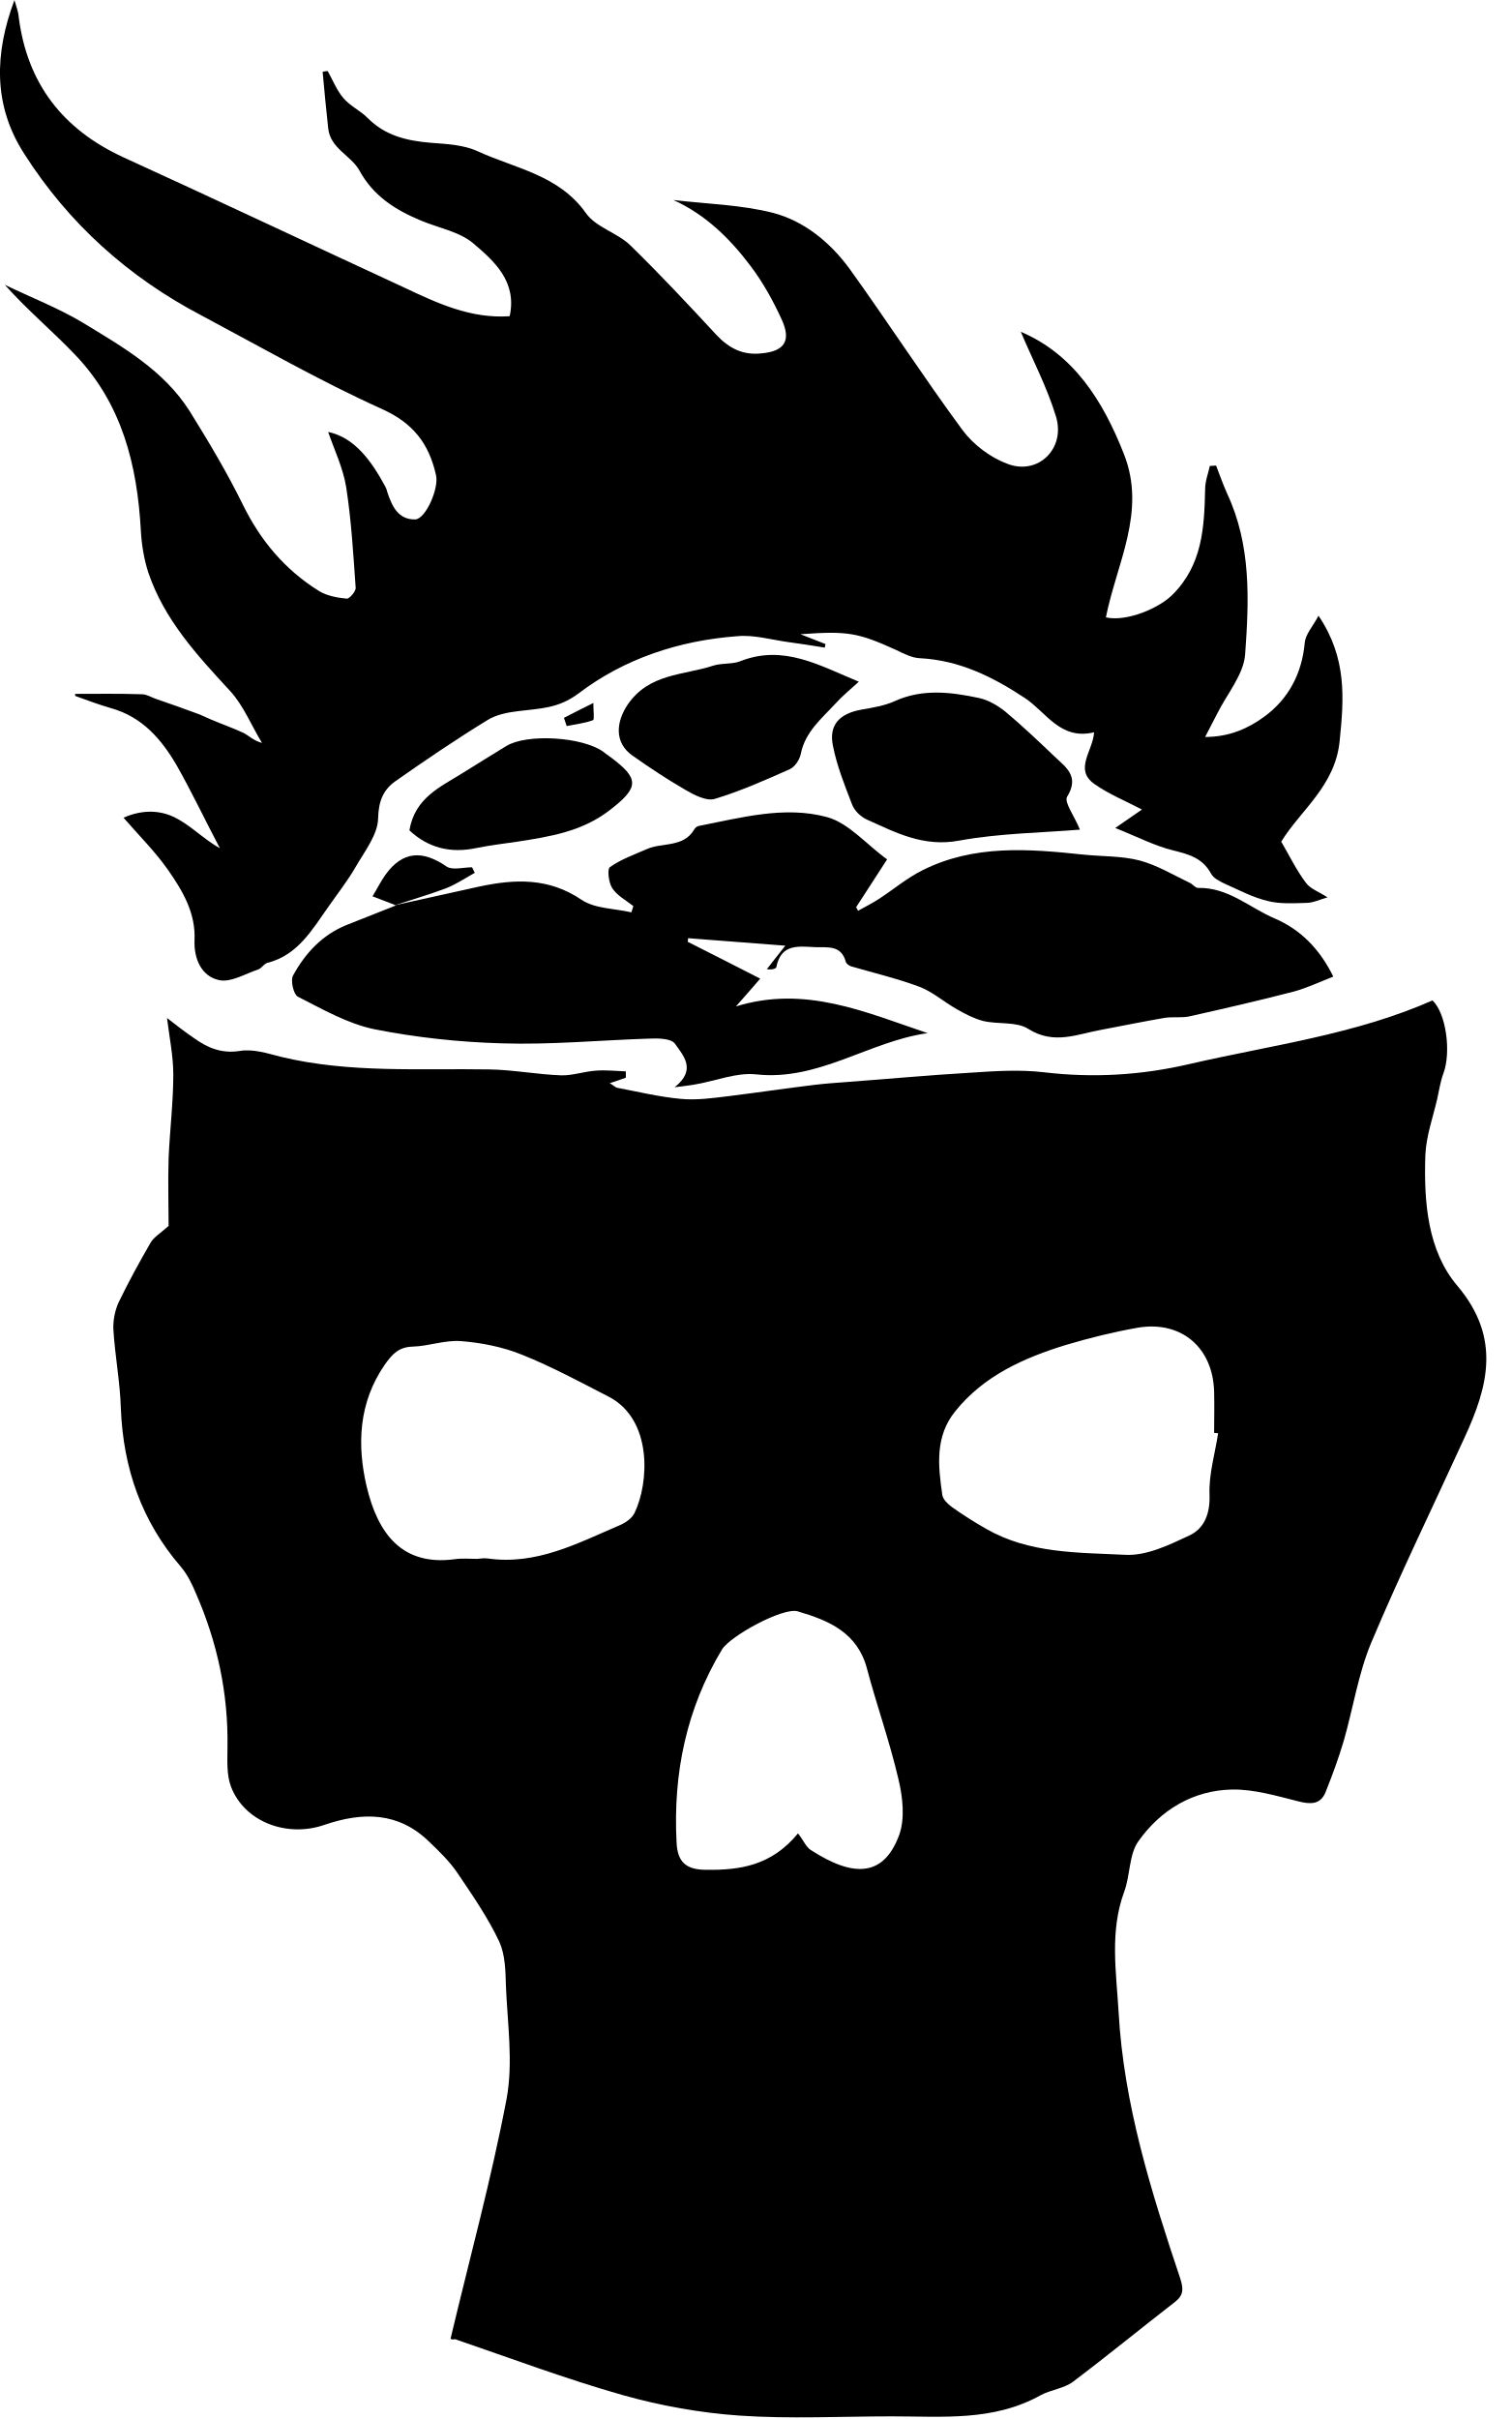
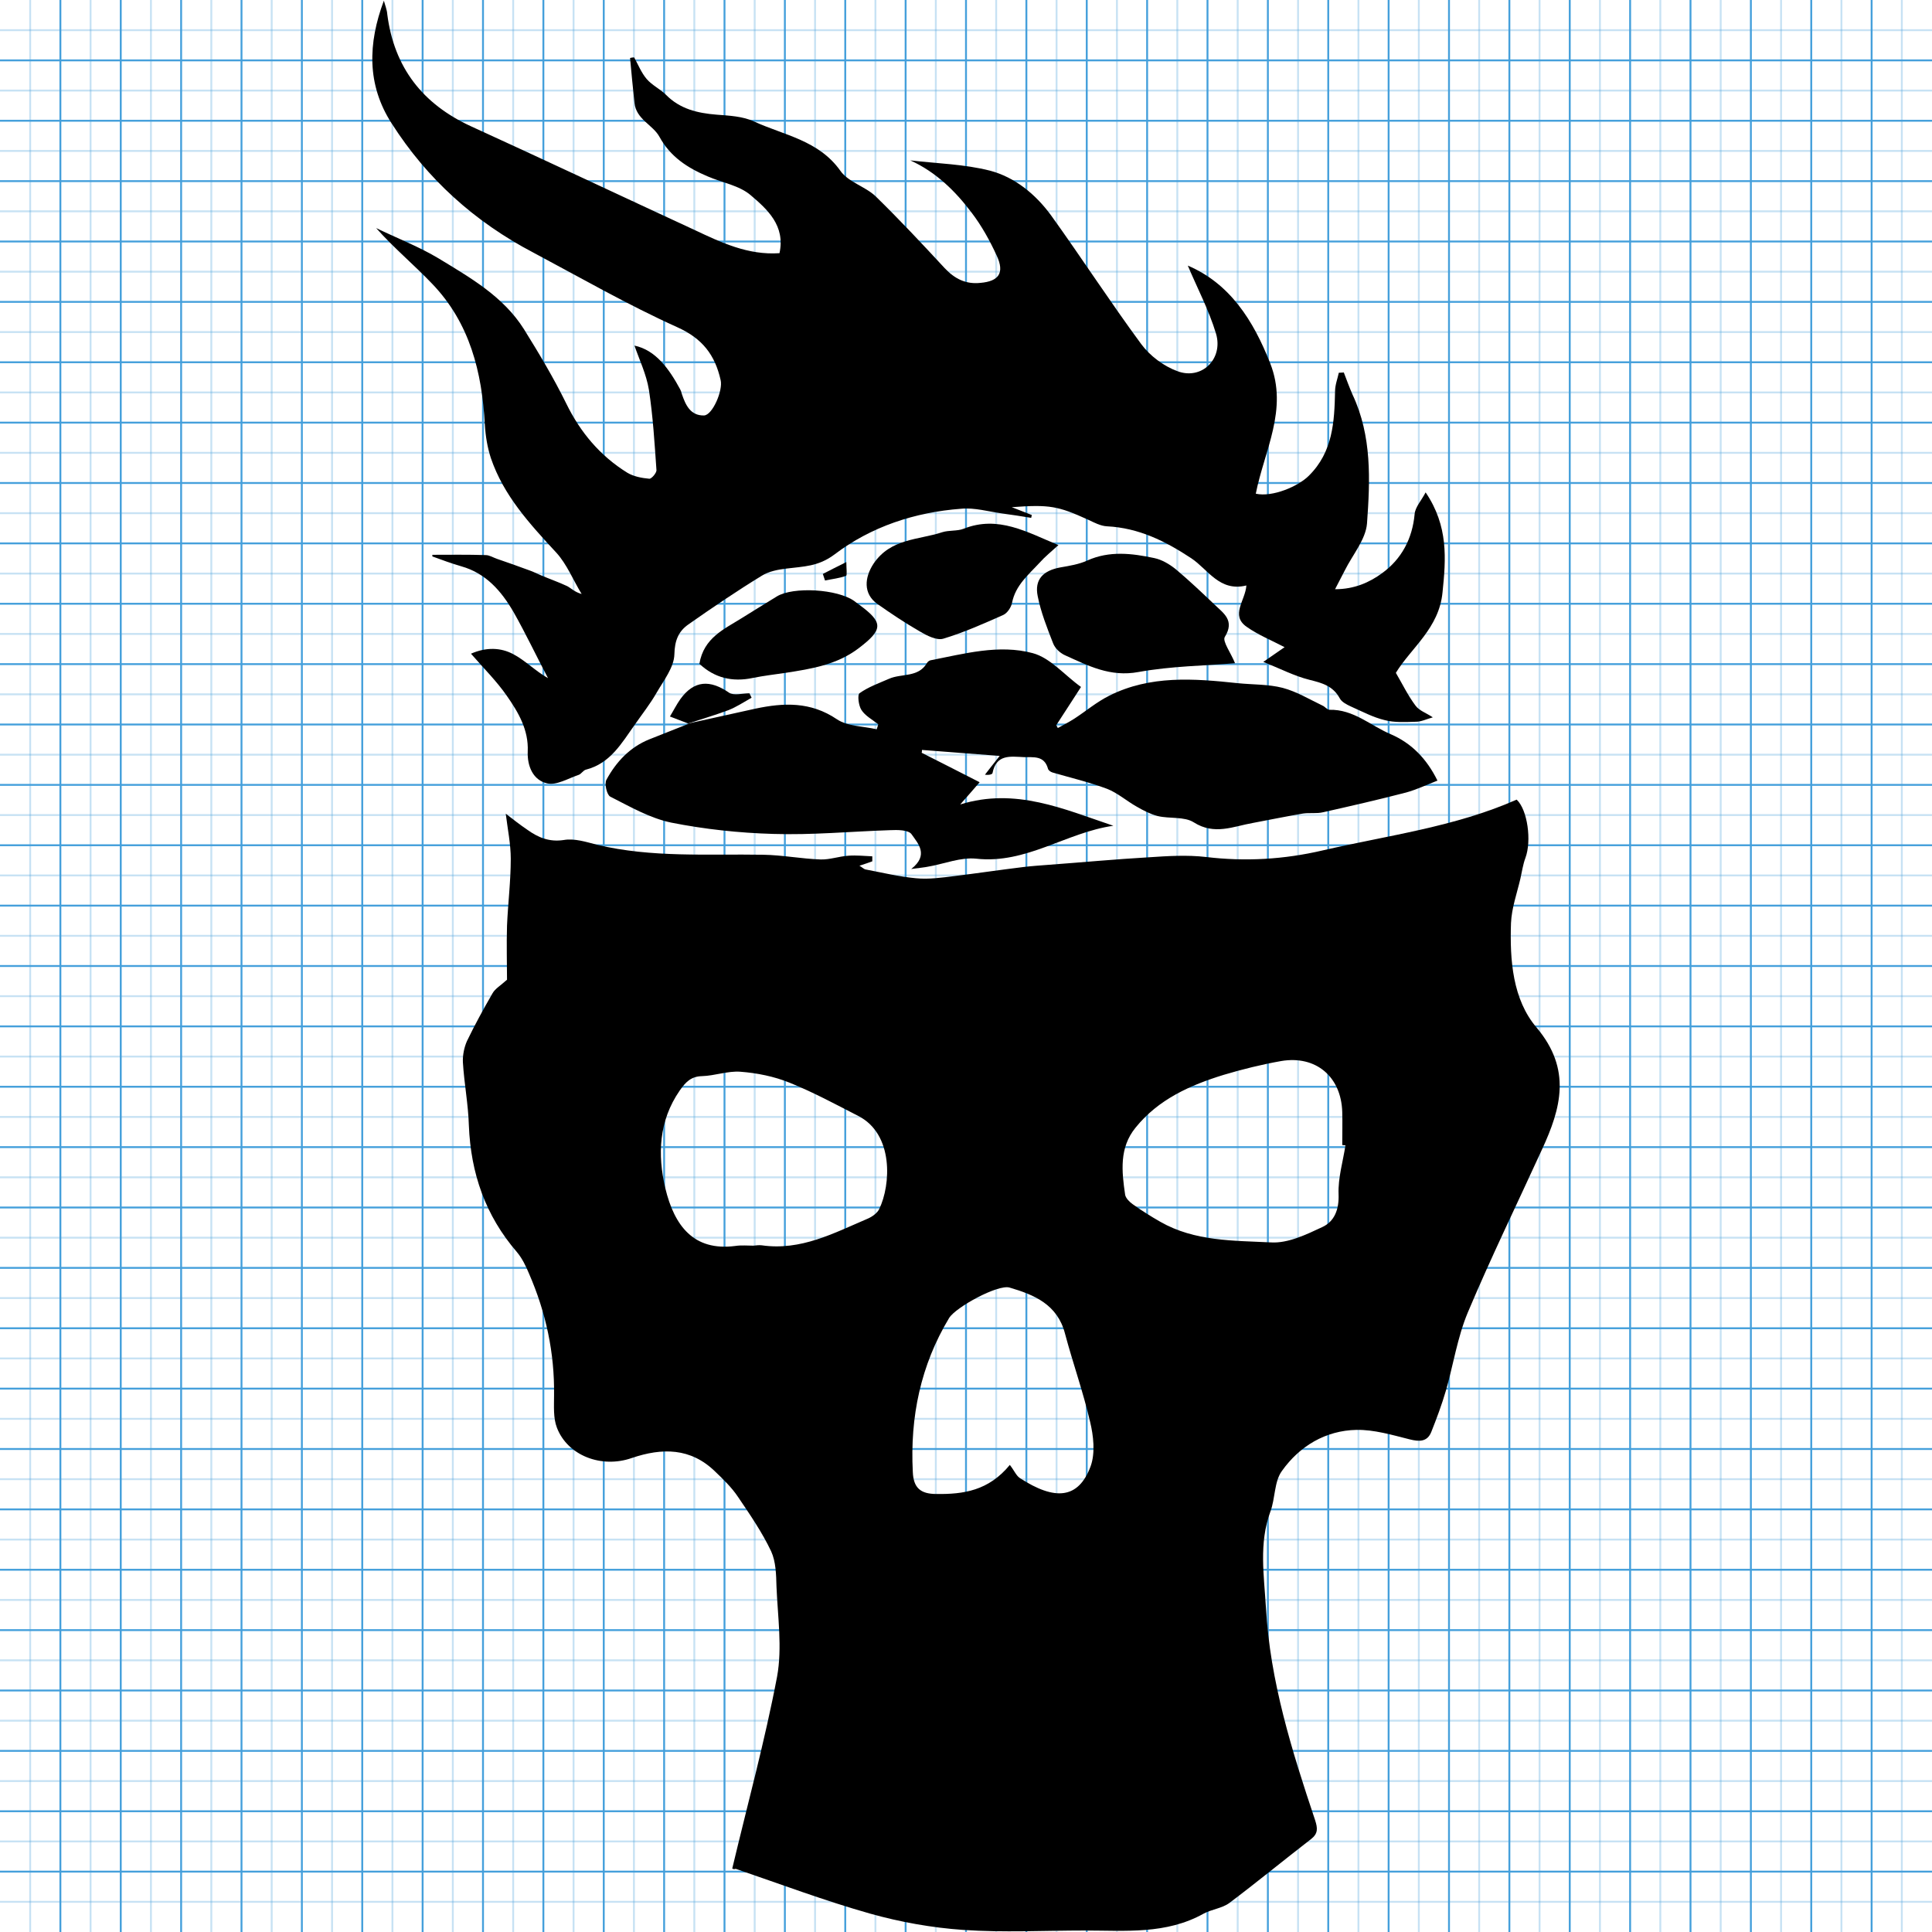
- <svg xmlns="http://www.w3.org/2000/svg" version="1.1" width="20" height="32" viewBox="0 0 20 32">
-   <path d="M5.962 30.936c0.254-1.069 0.54-2.112 0.742-3.176 0.088-0.483 0.010-0.996-0.010-1.494-0.005-0.197-0.010-0.41-0.088-0.581-0.15-0.317-0.353-0.612-0.55-0.903-0.104-0.156-0.244-0.291-0.379-0.42-0.405-0.394-0.877-0.394-1.38-0.223-0.503 0.176-1.064-0.041-1.24-0.503-0.062-0.161-0.047-0.353-0.047-0.534 0.010-0.706-0.135-1.375-0.415-2.018-0.052-0.125-0.114-0.254-0.202-0.358-0.519-0.602-0.763-1.302-0.794-2.096-0.010-0.348-0.078-0.695-0.099-1.048-0.005-0.114 0.021-0.244 0.067-0.348 0.13-0.27 0.275-0.534 0.425-0.794 0.041-0.073 0.13-0.125 0.239-0.223 0-0.259-0.010-0.576 0-0.898 0.016-0.368 0.062-0.737 0.062-1.105 0-0.244-0.052-0.493-0.083-0.747 0.114 0.088 0.233 0.182 0.363 0.27 0.176 0.125 0.358 0.202 0.597 0.166 0.176-0.031 0.368 0.031 0.55 0.078 0.908 0.218 1.837 0.15 2.755 0.166 0.317 0.005 0.633 0.067 0.95 0.078 0.15 0.005 0.306-0.052 0.462-0.062 0.13-0.010 0.265 0.005 0.394 0.010 0 0.026 0 0.057 0 0.083-0.057 0.021-0.114 0.041-0.213 0.073 0.047 0.026 0.073 0.057 0.104 0.062 0.275 0.052 0.55 0.119 0.83 0.145 0.213 0.021 0.431-0.010 0.643-0.036 0.379-0.047 0.763-0.104 1.142-0.15 0.135-0.016 0.275-0.026 0.41-0.036 0.555-0.041 1.11-0.093 1.666-0.125 0.311-0.021 0.633-0.041 0.944-0.005 0.654 0.078 1.292 0.041 1.935-0.109 1.079-0.249 2.19-0.389 3.212-0.841 0.182 0.171 0.249 0.685 0.145 0.965-0.041 0.109-0.057 0.228-0.083 0.342-0.057 0.244-0.145 0.488-0.156 0.737-0.021 0.612 0.026 1.266 0.425 1.733 0.581 0.69 0.405 1.334 0.088 2.018-0.41 0.898-0.846 1.79-1.23 2.703-0.171 0.41-0.239 0.867-0.363 1.297-0.067 0.228-0.15 0.451-0.239 0.675-0.067 0.171-0.202 0.166-0.363 0.125-0.291-0.073-0.586-0.161-0.877-0.156-0.514 0.010-0.944 0.27-1.235 0.68-0.13 0.176-0.109 0.457-0.192 0.675-0.192 0.524-0.104 1.059-0.073 1.588 0.067 1.219 0.431 2.377 0.815 3.523 0.041 0.13 0.052 0.218-0.067 0.311-0.457 0.353-0.898 0.716-1.354 1.059-0.119 0.088-0.291 0.104-0.425 0.176-0.623 0.348-1.297 0.28-1.967 0.28-0.675 0-1.349 0.036-2.018-0.010-0.519-0.036-1.043-0.13-1.541-0.27-0.752-0.213-1.484-0.488-2.226-0.742-0.036 0.016-0.062-0.010-0.057-0.005zM16.117 18.96c-0.016 0-0.036-0.005-0.052-0.005 0-0.182 0.005-0.363 0-0.545-0.016-0.586-0.436-0.944-1.012-0.846-0.322 0.057-0.638 0.135-0.95 0.228-0.555 0.171-1.084 0.405-1.463 0.877-0.27 0.332-0.228 0.721-0.171 1.11 0.010 0.057 0.073 0.119 0.125 0.156 0.145 0.104 0.301 0.202 0.457 0.291 0.571 0.327 1.214 0.311 1.837 0.342 0.28 0.016 0.581-0.13 0.846-0.254 0.202-0.093 0.28-0.291 0.27-0.545-0.010-0.27 0.073-0.54 0.114-0.809zM6.32 20.621c0 0 0 0 0 0 0.042-0.005 0.088-0.010 0.13-0.005 0.649 0.093 1.193-0.202 1.754-0.441 0.073-0.031 0.161-0.093 0.192-0.161 0.192-0.394 0.244-1.24-0.348-1.541-0.374-0.192-0.747-0.394-1.136-0.55-0.254-0.104-0.54-0.161-0.815-0.182-0.208-0.016-0.425 0.067-0.638 0.073-0.182 0.005-0.27 0.099-0.368 0.239-0.348 0.503-0.368 1.064-0.239 1.614 0.15 0.628 0.472 1.048 1.157 0.96 0.104-0.016 0.208-0.005 0.311-0.005zM10.559 24.253c0.073 0.093 0.104 0.176 0.166 0.218 0.576 0.374 0.97 0.353 1.173-0.197 0.078-0.218 0.047-0.503-0.010-0.737-0.114-0.493-0.285-0.97-0.415-1.458-0.125-0.483-0.508-0.643-0.918-0.763-0.192-0.057-0.887 0.322-1.001 0.503-0.472 0.784-0.649 1.64-0.602 2.548 0.010 0.265 0.125 0.368 0.394 0.368 0.441 0.005 0.861-0.052 1.214-0.483z" />
-   <path d="M0.996 9.179c0.296 0 0.586-0.005 0.882 0.005 0.062 0 0.125 0.041 0.187 0.062 0.182 0.062 0.358 0.125 0.54 0.192 0.062 0.021 0.119 0.052 0.182 0.078 0.145 0.062 0.296 0.114 0.441 0.182 0.067 0.036 0.125 0.099 0.239 0.13-0.14-0.228-0.244-0.493-0.42-0.685-0.441-0.477-0.872-0.944-1.084-1.567-0.057-0.176-0.088-0.363-0.099-0.55-0.047-0.872-0.249-1.686-0.872-2.335-0.296-0.311-0.628-0.586-0.929-0.924 0.342 0.166 0.706 0.306 1.027 0.498 0.529 0.322 1.079 0.633 1.422 1.178 0.249 0.4 0.493 0.809 0.7 1.23 0.233 0.477 0.56 0.867 1.012 1.147 0.104 0.062 0.239 0.088 0.363 0.099 0.036 0.005 0.125-0.099 0.119-0.145-0.031-0.441-0.057-0.887-0.125-1.328-0.042-0.259-0.161-0.503-0.239-0.732 0.348 0.073 0.571 0.379 0.758 0.726 0.010 0.021 0.021 0.047 0.026 0.073 0.062 0.187 0.145 0.363 0.368 0.358 0.14-0.005 0.317-0.415 0.275-0.586-0.093-0.415-0.301-0.69-0.721-0.877-0.815-0.368-1.593-0.815-2.382-1.235-0.97-0.508-1.759-1.219-2.345-2.138-0.415-0.643-0.394-1.328-0.13-2.034 0.021 0.078 0.052 0.15 0.057 0.228 0.114 0.882 0.586 1.484 1.385 1.852 1.24 0.566 2.47 1.147 3.705 1.718 0.441 0.208 0.887 0.42 1.406 0.384 0.099-0.457-0.202-0.726-0.477-0.96-0.187-0.161-0.472-0.208-0.711-0.311-0.332-0.14-0.617-0.322-0.799-0.654-0.109-0.202-0.389-0.291-0.415-0.566-0.026-0.249-0.052-0.498-0.073-0.742 0.021-0.005 0.047-0.010 0.067-0.010 0.067 0.119 0.119 0.254 0.208 0.358s0.223 0.166 0.317 0.259c0.234 0.239 0.524 0.306 0.841 0.332 0.208 0.016 0.436 0.026 0.623 0.114 0.498 0.228 1.069 0.311 1.427 0.815 0.13 0.187 0.41 0.259 0.581 0.42 0.394 0.384 0.773 0.789 1.147 1.193 0.166 0.176 0.348 0.27 0.592 0.244 0.301-0.026 0.405-0.161 0.27-0.451-0.114-0.249-0.249-0.493-0.415-0.711-0.27-0.358-0.592-0.675-1.017-0.867 0.441 0.052 0.898 0.062 1.323 0.171 0.41 0.109 0.752 0.389 1.007 0.737 0.508 0.706 0.981 1.437 1.494 2.133 0.145 0.197 0.374 0.368 0.602 0.451 0.4 0.15 0.763-0.202 0.638-0.623-0.119-0.394-0.317-0.768-0.467-1.126 0.695 0.296 1.084 0.903 1.365 1.619 0.301 0.763-0.099 1.448-0.239 2.159 0.28 0.062 0.706-0.125 0.877-0.296 0.4-0.394 0.425-0.893 0.436-1.401 0-0.104 0.041-0.208 0.062-0.306 0.026 0 0.057-0.005 0.083-0.005 0.047 0.125 0.093 0.249 0.145 0.368 0.322 0.685 0.291 1.417 0.239 2.133-0.021 0.265-0.239 0.519-0.368 0.778-0.047 0.088-0.093 0.182-0.161 0.311 0.322 0 0.571-0.114 0.778-0.265 0.322-0.233 0.503-0.571 0.54-0.981 0.010-0.114 0.109-0.218 0.182-0.358 0.379 0.56 0.337 1.1 0.28 1.655-0.057 0.597-0.519 0.918-0.773 1.334 0.109 0.187 0.202 0.379 0.327 0.545 0.062 0.083 0.176 0.119 0.285 0.192-0.109 0.031-0.192 0.073-0.28 0.073-0.171 0.005-0.353 0.016-0.514-0.026-0.197-0.047-0.379-0.145-0.566-0.228-0.067-0.031-0.15-0.073-0.182-0.135-0.114-0.208-0.296-0.254-0.503-0.306-0.249-0.062-0.488-0.187-0.763-0.296 0.171-0.119 0.28-0.192 0.353-0.244-0.218-0.114-0.436-0.202-0.628-0.337-0.275-0.192-0.021-0.436-0.005-0.685-0.446 0.109-0.633-0.265-0.913-0.451-0.431-0.285-0.872-0.503-1.396-0.529-0.104-0.005-0.213-0.062-0.311-0.109-0.503-0.228-0.638-0.254-1.266-0.208 0.145 0.057 0.239 0.093 0.332 0.13-0.005 0.016-0.005 0.031-0.010 0.047-0.161-0.026-0.322-0.052-0.483-0.073-0.223-0.031-0.457-0.099-0.675-0.078-0.768 0.057-1.494 0.296-2.101 0.758-0.27 0.202-0.514 0.197-0.794 0.233-0.14 0.016-0.296 0.047-0.41 0.119-0.415 0.254-0.82 0.529-1.219 0.809-0.161 0.114-0.223 0.265-0.228 0.493-0.005 0.213-0.176 0.431-0.296 0.638-0.104 0.182-0.239 0.353-0.358 0.524-0.218 0.306-0.405 0.643-0.809 0.747-0.047 0.010-0.078 0.073-0.125 0.088-0.171 0.057-0.363 0.176-0.519 0.14-0.233-0.052-0.332-0.285-0.322-0.529 0.016-0.358-0.156-0.649-0.348-0.924-0.166-0.239-0.379-0.451-0.592-0.695 0.259-0.114 0.498-0.099 0.695 0.005 0.202 0.104 0.368 0.28 0.581 0.4-0.192-0.363-0.368-0.737-0.571-1.095-0.202-0.348-0.457-0.643-0.867-0.758-0.161-0.047-0.317-0.104-0.472-0.161-0.010 0-0.005-0.016-0.005-0.031z" />
-   <path d="M5.22 11.976c0.374-0.083 0.747-0.166 1.126-0.249 0.467-0.099 0.913-0.119 1.349 0.176 0.176 0.119 0.436 0.114 0.659 0.166 0.010-0.026 0.016-0.052 0.026-0.083-0.099-0.078-0.218-0.14-0.28-0.239-0.047-0.073-0.067-0.249-0.031-0.275 0.145-0.104 0.322-0.166 0.488-0.239 0.208-0.093 0.483-0.016 0.628-0.259 0.010-0.021 0.036-0.041 0.057-0.047 0.56-0.109 1.136-0.27 1.697-0.119 0.291 0.078 0.524 0.363 0.799 0.56-0.156 0.239-0.28 0.436-0.41 0.633 0.010 0.016 0.016 0.031 0.026 0.047 0.093-0.052 0.187-0.099 0.275-0.156 0.192-0.125 0.368-0.275 0.576-0.379 0.68-0.342 1.401-0.285 2.127-0.208 0.249 0.026 0.508 0.016 0.747 0.078 0.233 0.062 0.446 0.192 0.664 0.296 0.036 0.016 0.073 0.067 0.109 0.067 0.4-0.010 0.685 0.265 1.017 0.405 0.337 0.145 0.592 0.4 0.773 0.768-0.187 0.073-0.348 0.15-0.519 0.197-0.457 0.119-0.913 0.223-1.375 0.327-0.109 0.026-0.223 0.005-0.332 0.021-0.275 0.047-0.555 0.104-0.83 0.156-0.327 0.057-0.638 0.208-0.981-0.010-0.156-0.099-0.4-0.057-0.597-0.104-0.119-0.031-0.239-0.093-0.348-0.156-0.166-0.093-0.317-0.228-0.493-0.296-0.291-0.109-0.602-0.182-0.903-0.27-0.031-0.010-0.067-0.036-0.073-0.062-0.062-0.223-0.239-0.187-0.4-0.192-0.223-0.010-0.457-0.052-0.519 0.265-0.005 0.021-0.062 0.036-0.125 0.026 0.062-0.078 0.119-0.156 0.244-0.311-0.477-0.036-0.882-0.067-1.287-0.099 0 0.016 0 0.031-0.005 0.047 0.306 0.156 0.617 0.311 0.96 0.488-0.119 0.14-0.213 0.244-0.322 0.368 0.918-0.285 1.718 0.078 2.537 0.353-0.778 0.109-1.443 0.638-2.273 0.545-0.254-0.026-0.519 0.083-0.784 0.13-0.073 0.016-0.15 0.021-0.291 0.041 0.296-0.233 0.114-0.42 0.005-0.576-0.052-0.073-0.233-0.073-0.358-0.067-0.643 0.021-1.292 0.083-1.935 0.062-0.566-0.016-1.136-0.078-1.686-0.187-0.353-0.073-0.685-0.265-1.012-0.431-0.057-0.031-0.099-0.218-0.062-0.28 0.161-0.296 0.389-0.54 0.711-0.669 0.218-0.088 0.436-0.171 0.654-0.259h-0.026z" />
-   <path d="M14.29 10.975c-0.498 0.041-1.059 0.047-1.598 0.145-0.472 0.088-0.835-0.104-1.225-0.28-0.078-0.036-0.161-0.114-0.192-0.197-0.099-0.254-0.202-0.514-0.254-0.778-0.057-0.275 0.088-0.425 0.374-0.477 0.15-0.026 0.311-0.052 0.446-0.114 0.368-0.166 0.742-0.119 1.11-0.041 0.125 0.026 0.249 0.099 0.353 0.182 0.223 0.187 0.436 0.389 0.649 0.592 0.145 0.14 0.337 0.259 0.166 0.534-0.041 0.073 0.104 0.265 0.171 0.436z" />
-   <path d="M11.364 9.018c-0.119 0.109-0.223 0.192-0.311 0.291-0.182 0.197-0.4 0.374-0.457 0.664-0.016 0.078-0.078 0.171-0.145 0.202-0.327 0.145-0.654 0.291-0.996 0.394-0.109 0.031-0.27-0.052-0.384-0.119-0.244-0.14-0.477-0.296-0.706-0.457-0.239-0.171-0.213-0.441-0.062-0.669 0.285-0.42 0.742-0.389 1.136-0.519 0.114-0.036 0.249-0.016 0.353-0.057 0.576-0.228 1.053 0.057 1.572 0.27z" />
-   <path d="M5.417 10.985c0.073-0.436 0.415-0.576 0.711-0.763 0.187-0.119 0.379-0.233 0.571-0.353 0.27-0.166 1.007-0.125 1.287 0.078 0.026 0.021 0.052 0.041 0.083 0.062 0.394 0.291 0.394 0.405-0.005 0.711-0.363 0.28-0.789 0.348-1.225 0.415-0.176 0.026-0.358 0.047-0.534 0.083-0.342 0.073-0.638 0-0.887-0.233z" />
-   <path d="M5.225 11.971c-0.099-0.036-0.197-0.078-0.296-0.114 0.057-0.093 0.109-0.197 0.171-0.285 0.228-0.317 0.493-0.327 0.809-0.109 0.078 0.052 0.223 0.010 0.337 0.010 0.010 0.026 0.026 0.047 0.036 0.073-0.13 0.073-0.254 0.156-0.389 0.208-0.223 0.083-0.451 0.15-0.675 0.223 0 0 0.005-0.005 0.005-0.005z" />
-   <path d="M7.462 9.496c0.109-0.057 0.223-0.114 0.389-0.197 0 0.109 0.016 0.223-0.005 0.228-0.109 0.041-0.228 0.052-0.348 0.078-0.010-0.036-0.026-0.073-0.036-0.109z" />
+ <svg xmlns="http://www.w3.org/2000/svg" version="1.1" width="1024" height="1024" viewBox="0 0 1024 1024">
+   <g id="icomoon-ignore">
+     <line stroke-width="1" x1="16" y1="0" x2="16" y2="1024" stroke="#449FDB" opacity="0.3" />
+     <line stroke-width="1" x1="32" y1="0" x2="32" y2="1024" stroke="#449FDB" opacity="1" />
+     <line stroke-width="1" x1="48" y1="0" x2="48" y2="1024" stroke="#449FDB" opacity="0.3" />
+     <line stroke-width="1" x1="64" y1="0" x2="64" y2="1024" stroke="#449FDB" opacity="1" />
+     <line stroke-width="1" x1="80" y1="0" x2="80" y2="1024" stroke="#449FDB" opacity="0.3" />
+     <line stroke-width="1" x1="96" y1="0" x2="96" y2="1024" stroke="#449FDB" opacity="1" />
+     <line stroke-width="1" x1="112" y1="0" x2="112" y2="1024" stroke="#449FDB" opacity="0.3" />
+     <line stroke-width="1" x1="128" y1="0" x2="128" y2="1024" stroke="#449FDB" opacity="1" />
+     <line stroke-width="1" x1="144" y1="0" x2="144" y2="1024" stroke="#449FDB" opacity="0.3" />
+     <line stroke-width="1" x1="160" y1="0" x2="160" y2="1024" stroke="#449FDB" opacity="1" />
+     <line stroke-width="1" x1="176" y1="0" x2="176" y2="1024" stroke="#449FDB" opacity="0.3" />
+     <line stroke-width="1" x1="192" y1="0" x2="192" y2="1024" stroke="#449FDB" opacity="1" />
+     <line stroke-width="1" x1="208" y1="0" x2="208" y2="1024" stroke="#449FDB" opacity="0.3" />
+     <line stroke-width="1" x1="224" y1="0" x2="224" y2="1024" stroke="#449FDB" opacity="1" />
+     <line stroke-width="1" x1="240" y1="0" x2="240" y2="1024" stroke="#449FDB" opacity="0.3" />
+     <line stroke-width="1" x1="256" y1="0" x2="256" y2="1024" stroke="#449FDB" opacity="1" />
+     <line stroke-width="1" x1="272" y1="0" x2="272" y2="1024" stroke="#449FDB" opacity="0.3" />
+     <line stroke-width="1" x1="288" y1="0" x2="288" y2="1024" stroke="#449FDB" opacity="1" />
+     <line stroke-width="1" x1="304" y1="0" x2="304" y2="1024" stroke="#449FDB" opacity="0.3" />
+     <line stroke-width="1" x1="320" y1="0" x2="320" y2="1024" stroke="#449FDB" opacity="1" />
+     <line stroke-width="1" x1="336" y1="0" x2="336" y2="1024" stroke="#449FDB" opacity="0.3" />
+     <line stroke-width="1" x1="352" y1="0" x2="352" y2="1024" stroke="#449FDB" opacity="1" />
+     <line stroke-width="1" x1="368" y1="0" x2="368" y2="1024" stroke="#449FDB" opacity="0.3" />
+     <line stroke-width="1" x1="384" y1="0" x2="384" y2="1024" stroke="#449FDB" opacity="1" />
+     <line stroke-width="1" x1="400" y1="0" x2="400" y2="1024" stroke="#449FDB" opacity="0.3" />
+     <line stroke-width="1" x1="416" y1="0" x2="416" y2="1024" stroke="#449FDB" opacity="1" />
+     <line stroke-width="1" x1="432" y1="0" x2="432" y2="1024" stroke="#449FDB" opacity="0.3" />
+     <line stroke-width="1" x1="448" y1="0" x2="448" y2="1024" stroke="#449FDB" opacity="1" />
+     <line stroke-width="1" x1="464" y1="0" x2="464" y2="1024" stroke="#449FDB" opacity="0.3" />
+     <line stroke-width="1" x1="480" y1="0" x2="480" y2="1024" stroke="#449FDB" opacity="1" />
+     <line stroke-width="1" x1="496" y1="0" x2="496" y2="1024" stroke="#449FDB" opacity="0.3" />
+     <line stroke-width="1" x1="512" y1="0" x2="512" y2="1024" stroke="#449FDB" opacity="1" />
+     <line stroke-width="1" x1="528" y1="0" x2="528" y2="1024" stroke="#449FDB" opacity="0.3" />
+     <line stroke-width="1" x1="544" y1="0" x2="544" y2="1024" stroke="#449FDB" opacity="1" />
+     <line stroke-width="1" x1="560" y1="0" x2="560" y2="1024" stroke="#449FDB" opacity="0.3" />
+     <line stroke-width="1" x1="576" y1="0" x2="576" y2="1024" stroke="#449FDB" opacity="1" />
+     <line stroke-width="1" x1="592" y1="0" x2="592" y2="1024" stroke="#449FDB" opacity="0.3" />
+     <line stroke-width="1" x1="608" y1="0" x2="608" y2="1024" stroke="#449FDB" opacity="1" />
+     <line stroke-width="1" x1="624" y1="0" x2="624" y2="1024" stroke="#449FDB" opacity="0.3" />
+     <line stroke-width="1" x1="640" y1="0" x2="640" y2="1024" stroke="#449FDB" opacity="1" />
+     <line stroke-width="1" x1="656" y1="0" x2="656" y2="1024" stroke="#449FDB" opacity="0.3" />
+     <line stroke-width="1" x1="672" y1="0" x2="672" y2="1024" stroke="#449FDB" opacity="1" />
+     <line stroke-width="1" x1="688" y1="0" x2="688" y2="1024" stroke="#449FDB" opacity="0.3" />
+     <line stroke-width="1" x1="704" y1="0" x2="704" y2="1024" stroke="#449FDB" opacity="1" />
+     <line stroke-width="1" x1="720" y1="0" x2="720" y2="1024" stroke="#449FDB" opacity="0.3" />
+     <line stroke-width="1" x1="736" y1="0" x2="736" y2="1024" stroke="#449FDB" opacity="1" />
+     <line stroke-width="1" x1="752" y1="0" x2="752" y2="1024" stroke="#449FDB" opacity="0.3" />
+     <line stroke-width="1" x1="768" y1="0" x2="768" y2="1024" stroke="#449FDB" opacity="1" />
+     <line stroke-width="1" x1="784" y1="0" x2="784" y2="1024" stroke="#449FDB" opacity="0.3" />
+     <line stroke-width="1" x1="800" y1="0" x2="800" y2="1024" stroke="#449FDB" opacity="1" />
+     <line stroke-width="1" x1="816" y1="0" x2="816" y2="1024" stroke="#449FDB" opacity="0.3" />
+     <line stroke-width="1" x1="832" y1="0" x2="832" y2="1024" stroke="#449FDB" opacity="1" />
+     <line stroke-width="1" x1="848" y1="0" x2="848" y2="1024" stroke="#449FDB" opacity="0.3" />
+     <line stroke-width="1" x1="864" y1="0" x2="864" y2="1024" stroke="#449FDB" opacity="1" />
+     <line stroke-width="1" x1="880" y1="0" x2="880" y2="1024" stroke="#449FDB" opacity="0.3" />
+     <line stroke-width="1" x1="896" y1="0" x2="896" y2="1024" stroke="#449FDB" opacity="1" />
+     <line stroke-width="1" x1="912" y1="0" x2="912" y2="1024" stroke="#449FDB" opacity="0.3" />
+     <line stroke-width="1" x1="928" y1="0" x2="928" y2="1024" stroke="#449FDB" opacity="1" />
+     <line stroke-width="1" x1="944" y1="0" x2="944" y2="1024" stroke="#449FDB" opacity="0.3" />
+     <line stroke-width="1" x1="960" y1="0" x2="960" y2="1024" stroke="#449FDB" opacity="1" />
+     <line stroke-width="1" x1="976" y1="0" x2="976" y2="1024" stroke="#449FDB" opacity="0.3" />
+     <line stroke-width="1" x1="992" y1="0" x2="992" y2="1024" stroke="#449FDB" opacity="1" />
+     <line stroke-width="1" x1="1008" y1="0" x2="1008" y2="1024" stroke="#449FDB" opacity="0.3" />
+     <line stroke-width="1" x1="0" y1="16" x2="1024" y2="16" stroke="#449FDB" opacity="0.3" />
+     <line stroke-width="1" x1="0" y1="32" x2="1024" y2="32" stroke="#449FDB" opacity="1" />
+     <line stroke-width="1" x1="0" y1="48" x2="1024" y2="48" stroke="#449FDB" opacity="0.3" />
+     <line stroke-width="1" x1="0" y1="64" x2="1024" y2="64" stroke="#449FDB" opacity="1" />
+     <line stroke-width="1" x1="0" y1="80" x2="1024" y2="80" stroke="#449FDB" opacity="0.3" />
+     <line stroke-width="1" x1="0" y1="96" x2="1024" y2="96" stroke="#449FDB" opacity="1" />
+     <line stroke-width="1" x1="0" y1="112" x2="1024" y2="112" stroke="#449FDB" opacity="0.3" />
+     <line stroke-width="1" x1="0" y1="128" x2="1024" y2="128" stroke="#449FDB" opacity="1" />
+     <line stroke-width="1" x1="0" y1="144" x2="1024" y2="144" stroke="#449FDB" opacity="0.3" />
+     <line stroke-width="1" x1="0" y1="160" x2="1024" y2="160" stroke="#449FDB" opacity="1" />
+     <line stroke-width="1" x1="0" y1="176" x2="1024" y2="176" stroke="#449FDB" opacity="0.3" />
+     <line stroke-width="1" x1="0" y1="192" x2="1024" y2="192" stroke="#449FDB" opacity="1" />
+     <line stroke-width="1" x1="0" y1="208" x2="1024" y2="208" stroke="#449FDB" opacity="0.3" />
+     <line stroke-width="1" x1="0" y1="224" x2="1024" y2="224" stroke="#449FDB" opacity="1" />
+     <line stroke-width="1" x1="0" y1="240" x2="1024" y2="240" stroke="#449FDB" opacity="0.3" />
+     <line stroke-width="1" x1="0" y1="256" x2="1024" y2="256" stroke="#449FDB" opacity="1" />
+     <line stroke-width="1" x1="0" y1="272" x2="1024" y2="272" stroke="#449FDB" opacity="0.3" />
+     <line stroke-width="1" x1="0" y1="288" x2="1024" y2="288" stroke="#449FDB" opacity="1" />
+     <line stroke-width="1" x1="0" y1="304" x2="1024" y2="304" stroke="#449FDB" opacity="0.3" />
+     <line stroke-width="1" x1="0" y1="320" x2="1024" y2="320" stroke="#449FDB" opacity="1" />
+     <line stroke-width="1" x1="0" y1="336" x2="1024" y2="336" stroke="#449FDB" opacity="0.3" />
+     <line stroke-width="1" x1="0" y1="352" x2="1024" y2="352" stroke="#449FDB" opacity="1" />
+     <line stroke-width="1" x1="0" y1="368" x2="1024" y2="368" stroke="#449FDB" opacity="0.3" />
+     <line stroke-width="1" x1="0" y1="384" x2="1024" y2="384" stroke="#449FDB" opacity="1" />
+     <line stroke-width="1" x1="0" y1="400" x2="1024" y2="400" stroke="#449FDB" opacity="0.3" />
+     <line stroke-width="1" x1="0" y1="416" x2="1024" y2="416" stroke="#449FDB" opacity="1" />
+     <line stroke-width="1" x1="0" y1="432" x2="1024" y2="432" stroke="#449FDB" opacity="0.3" />
+     <line stroke-width="1" x1="0" y1="448" x2="1024" y2="448" stroke="#449FDB" opacity="1" />
+     <line stroke-width="1" x1="0" y1="464" x2="1024" y2="464" stroke="#449FDB" opacity="0.3" />
+     <line stroke-width="1" x1="0" y1="480" x2="1024" y2="480" stroke="#449FDB" opacity="1" />
+     <line stroke-width="1" x1="0" y1="496" x2="1024" y2="496" stroke="#449FDB" opacity="0.3" />
+     <line stroke-width="1" x1="0" y1="512" x2="1024" y2="512" stroke="#449FDB" opacity="1" />
+     <line stroke-width="1" x1="0" y1="528" x2="1024" y2="528" stroke="#449FDB" opacity="0.3" />
+     <line stroke-width="1" x1="0" y1="544" x2="1024" y2="544" stroke="#449FDB" opacity="1" />
+     <line stroke-width="1" x1="0" y1="560" x2="1024" y2="560" stroke="#449FDB" opacity="0.3" />
+     <line stroke-width="1" x1="0" y1="576" x2="1024" y2="576" stroke="#449FDB" opacity="1" />
+     <line stroke-width="1" x1="0" y1="592" x2="1024" y2="592" stroke="#449FDB" opacity="0.3" />
+     <line stroke-width="1" x1="0" y1="608" x2="1024" y2="608" stroke="#449FDB" opacity="1" />
+     <line stroke-width="1" x1="0" y1="624" x2="1024" y2="624" stroke="#449FDB" opacity="0.3" />
+     <line stroke-width="1" x1="0" y1="640" x2="1024" y2="640" stroke="#449FDB" opacity="1" />
+     <line stroke-width="1" x1="0" y1="656" x2="1024" y2="656" stroke="#449FDB" opacity="0.3" />
+     <line stroke-width="1" x1="0" y1="672" x2="1024" y2="672" stroke="#449FDB" opacity="1" />
+     <line stroke-width="1" x1="0" y1="688" x2="1024" y2="688" stroke="#449FDB" opacity="0.3" />
+     <line stroke-width="1" x1="0" y1="704" x2="1024" y2="704" stroke="#449FDB" opacity="1" />
+     <line stroke-width="1" x1="0" y1="720" x2="1024" y2="720" stroke="#449FDB" opacity="0.3" />
+     <line stroke-width="1" x1="0" y1="736" x2="1024" y2="736" stroke="#449FDB" opacity="1" />
+     <line stroke-width="1" x1="0" y1="752" x2="1024" y2="752" stroke="#449FDB" opacity="0.3" />
+     <line stroke-width="1" x1="0" y1="768" x2="1024" y2="768" stroke="#449FDB" opacity="1" />
+     <line stroke-width="1" x1="0" y1="784" x2="1024" y2="784" stroke="#449FDB" opacity="0.3" />
+     <line stroke-width="1" x1="0" y1="800" x2="1024" y2="800" stroke="#449FDB" opacity="1" />
+     <line stroke-width="1" x1="0" y1="816" x2="1024" y2="816" stroke="#449FDB" opacity="0.3" />
+     <line stroke-width="1" x1="0" y1="832" x2="1024" y2="832" stroke="#449FDB" opacity="1" />
+     <line stroke-width="1" x1="0" y1="848" x2="1024" y2="848" stroke="#449FDB" opacity="0.3" />
+     <line stroke-width="1" x1="0" y1="864" x2="1024" y2="864" stroke="#449FDB" opacity="1" />
+     <line stroke-width="1" x1="0" y1="880" x2="1024" y2="880" stroke="#449FDB" opacity="0.3" />
+     <line stroke-width="1" x1="0" y1="896" x2="1024" y2="896" stroke="#449FDB" opacity="1" />
+     <line stroke-width="1" x1="0" y1="912" x2="1024" y2="912" stroke="#449FDB" opacity="0.3" />
+     <line stroke-width="1" x1="0" y1="928" x2="1024" y2="928" stroke="#449FDB" opacity="1" />
+     <line stroke-width="1" x1="0" y1="944" x2="1024" y2="944" stroke="#449FDB" opacity="0.3" />
+     <line stroke-width="1" x1="0" y1="960" x2="1024" y2="960" stroke="#449FDB" opacity="1" />
+     <line stroke-width="1" x1="0" y1="976" x2="1024" y2="976" stroke="#449FDB" opacity="0.3" />
+     <line stroke-width="1" x1="0" y1="992" x2="1024" y2="992" stroke="#449FDB" opacity="1" />
+     <line stroke-width="1" x1="0" y1="1008" x2="1024" y2="1008" stroke="#449FDB" opacity="0.3" />
+   </g>
+   <path fill="#000" d="M388.124 990.281c8.128-34.208 17.28-67.584 23.744-101.632 2.816-15.456 0.32-31.872-0.32-47.808-0.16-6.304-0.32-13.12-2.816-18.592-4.8-10.144-11.296-19.584-17.6-28.896-3.328-4.992-7.808-9.312-12.128-13.44-12.96-12.608-28.064-12.608-44.16-7.136-16.096 5.632-34.048-1.312-39.68-16.096-1.984-5.152-1.504-11.296-1.504-17.088 0.32-22.592-4.32-44-13.28-64.576-1.664-4-3.648-8.128-6.464-11.456-16.608-19.264-24.416-41.664-25.408-67.072-0.32-11.136-2.496-22.24-3.168-33.536-0.16-3.648 0.672-7.808 2.144-11.136 4.16-8.64 8.8-17.088 13.6-25.408 1.312-2.336 4.16-4 7.648-7.136 0-8.288-0.32-18.432 0-28.736 0.512-11.776 1.984-23.584 1.984-35.36 0-7.808-1.664-15.776-2.656-23.904 3.648 2.816 7.456 5.824 11.616 8.64 5.632 4 11.456 6.464 19.104 5.312 5.632-0.992 11.776 0.992 17.6 2.496 29.056 6.976 58.784 4.8 88.16 5.312 10.144 0.16 20.256 2.144 30.4 2.496 4.8 0.16 9.792-1.664 14.784-1.984 4.16-0.32 8.48 0.16 12.608 0.32 0 0.832 0 1.824 0 2.656-1.824 0.672-3.648 1.312-6.816 2.336 1.504 0.832 2.336 1.824 3.328 1.984 8.8 1.664 17.6 3.808 26.56 4.64 6.816 0.672 13.792-0.32 20.576-1.152 12.128-1.504 24.416-3.328 36.544-4.8 4.32-0.512 8.8-0.832 13.12-1.152 17.76-1.312 35.52-2.976 53.312-4 9.952-0.672 20.256-1.312 30.208-0.16 20.928 2.496 41.344 1.312 61.92-3.488 34.528-7.968 70.080-12.448 102.784-26.912 5.824 5.472 7.968 21.92 4.64 30.88-1.312 3.488-1.824 7.296-2.656 10.944-1.824 7.808-4.64 15.616-4.992 23.584-0.672 19.584 0.832 40.512 13.6 55.456 18.592 22.080 12.96 42.688 2.816 64.576-13.12 28.736-27.072 57.28-39.36 86.496-5.472 13.12-7.648 27.744-11.616 41.504-2.144 7.296-4.8 14.432-7.648 21.6-2.144 5.472-6.464 5.312-11.616 4-9.312-2.336-18.752-5.152-28.064-4.992-16.448 0.32-30.208 8.64-39.52 21.76-4.16 5.632-3.488 14.624-6.144 21.6-6.144 16.768-3.328 33.888-2.336 50.816 2.144 39.008 13.792 76.064 26.080 112.736 1.312 4.16 1.664 6.976-2.144 9.952-14.624 11.296-28.736 22.912-43.328 33.888-3.808 2.816-9.312 3.328-13.6 5.632-19.936 11.136-41.504 8.96-62.944 8.96-21.6 0-43.168 1.152-64.576-0.32-16.608-1.152-33.376-4.16-49.312-8.64-24.064-6.816-47.488-15.616-71.232-23.744-1.152 0.512-1.984-0.32-1.824-0.16zM713.084 607.049c-0.512 0-1.152-0.16-1.664-0.16 0-5.824 0.16-11.616 0-17.44-0.512-18.752-13.952-30.208-32.384-27.072-10.304 1.824-20.416 4.32-30.4 7.296-17.76 5.472-34.688 12.96-46.816 28.064-8.64 10.624-7.296 23.072-5.472 35.52 0.32 1.824 2.336 3.808 4 4.992 4.64 3.328 9.632 6.464 14.624 9.312 18.272 10.464 38.848 9.952 58.784 10.944 8.96 0.512 18.592-4.16 27.072-8.128 6.464-2.976 8.96-9.312 8.64-17.44-0.32-8.64 2.336-17.28 3.648-25.888zM399.58 660.201c0 0 0 0 0 0 1.344-0.16 2.816-0.32 4.16-0.16 20.768 2.976 38.176-6.464 56.128-14.112 2.336-0.992 5.152-2.976 6.144-5.152 6.144-12.608 7.808-39.68-11.136-49.312-11.968-6.144-23.904-12.608-36.352-17.6-8.128-3.328-17.28-5.152-26.080-5.824-6.656-0.512-13.6 2.144-20.416 2.336-5.824 0.16-8.64 3.168-11.776 7.648-11.136 16.096-11.776 34.048-7.648 51.648 4.8 20.096 15.104 33.536 37.024 30.72 3.328-0.512 6.656-0.16 9.952-0.16zM535.228 776.425c2.336 2.976 3.328 5.632 5.312 6.976 18.432 11.968 31.040 11.296 37.536-6.304 2.496-6.976 1.504-16.096-0.32-23.584-3.648-15.776-9.12-31.040-13.28-46.656-4-15.456-16.256-20.576-29.376-24.416-6.144-1.824-28.384 10.304-32.032 16.096-15.104 25.088-20.768 52.48-19.264 81.536 0.32 8.48 4 11.776 12.608 11.776 14.112 0.16 27.552-1.664 38.848-15.456z" />
+   <path fill="#000" d="M229.212 294.057c9.472 0 18.752-0.16 28.224 0.16 1.984 0 4 1.312 5.984 1.984 5.824 1.984 11.456 4 17.28 6.144 1.984 0.672 3.808 1.664 5.824 2.496 4.64 1.984 9.472 3.648 14.112 5.824 2.144 1.152 4 3.168 7.648 4.16-4.48-7.296-7.808-15.776-13.44-21.92-14.112-15.264-27.904-30.208-34.688-50.144-1.824-5.632-2.816-11.616-3.168-17.6-1.504-27.904-7.968-53.952-27.904-74.72-9.472-9.952-20.096-18.752-29.728-29.568 10.944 5.312 22.592 9.792 32.864 15.936 16.928 10.304 34.528 20.256 45.504 37.696 7.968 12.8 15.776 25.888 22.4 39.36 7.456 15.264 17.92 27.744 32.384 36.704 3.328 1.984 7.648 2.816 11.616 3.168 1.152 0.16 4-3.168 3.808-4.64-0.992-14.112-1.824-28.384-4-42.496-1.344-8.288-5.152-16.096-7.648-23.424 11.136 2.336 18.272 12.128 24.256 23.232 0.32 0.672 0.672 1.504 0.832 2.336 1.984 5.984 4.64 11.616 11.776 11.456 4.48-0.16 10.144-13.28 8.8-18.752-2.976-13.28-9.632-22.080-23.072-28.064-26.080-11.776-50.976-26.080-76.224-39.52-31.040-16.256-56.288-39.008-75.040-68.416-13.28-20.576-12.608-42.496-4.16-65.088 0.672 2.496 1.664 4.8 1.824 7.296 3.648 28.224 18.752 47.488 44.32 59.264 39.68 18.112 79.040 36.704 118.56 54.976 14.112 6.656 28.384 13.44 44.992 12.288 3.168-14.624-6.464-23.232-15.264-30.72-5.984-5.152-15.104-6.656-22.752-9.952-10.624-4.48-19.744-10.304-25.568-20.928-3.488-6.464-12.448-9.312-13.28-18.112-0.832-7.968-1.664-15.936-2.336-23.744 0.672-0.16 1.504-0.32 2.144-0.32 2.144 3.808 3.808 8.128 6.656 11.456s7.136 5.312 10.144 8.288c7.488 7.648 16.768 9.792 26.912 10.624 6.656 0.512 13.952 0.832 19.936 3.648 15.936 7.296 34.208 9.952 45.664 26.080 4.16 5.984 13.12 8.288 18.592 13.44 12.608 12.288 24.736 25.248 36.704 38.176 5.312 5.632 11.136 8.64 18.944 7.808 9.632-0.832 12.96-5.152 8.64-14.432-3.648-7.968-7.968-15.776-13.28-22.752-8.64-11.456-18.944-21.6-32.544-27.744 14.112 1.664 28.736 1.984 42.336 5.472 13.12 3.488 24.064 12.448 32.224 23.584 16.256 22.592 31.392 45.984 47.808 68.256 4.64 6.304 11.968 11.776 19.264 14.432 12.8 4.8 24.416-6.464 20.416-19.936-3.808-12.608-10.144-24.576-14.944-36.032 22.24 9.472 34.688 28.896 43.68 51.808 9.632 24.416-3.168 46.336-7.648 69.088 8.96 1.984 22.592-4 28.064-9.472 12.8-12.608 13.6-28.576 13.952-44.832 0-3.328 1.312-6.656 1.984-9.792 0.832 0 1.824-0.16 2.656-0.16 1.504 4 2.976 7.968 4.64 11.776 10.304 21.92 9.312 45.344 7.648 68.256-0.672 8.48-7.648 16.608-11.776 24.896-1.504 2.816-2.976 5.824-5.152 9.952 10.304 0 18.272-3.648 24.896-8.48 10.304-7.456 16.096-18.272 17.28-31.392 0.32-3.648 3.488-6.976 5.824-11.456 12.128 17.92 10.784 35.2 8.96 52.96-1.824 19.104-16.608 29.376-24.736 42.688 3.488 5.984 6.464 12.128 10.464 17.44 1.984 2.656 5.632 3.808 9.12 6.144-3.488 0.992-6.144 2.336-8.96 2.336-5.472 0.16-11.296 0.512-16.448-0.832-6.304-1.504-12.128-4.64-18.112-7.296-2.144-0.992-4.8-2.336-5.824-4.32-3.648-6.656-9.472-8.128-16.096-9.792-7.968-1.984-15.616-5.984-24.416-9.472 5.472-3.808 8.96-6.144 11.296-7.808-6.976-3.648-13.952-6.464-20.096-10.784-8.8-6.144-0.672-13.952-0.16-21.92-14.272 3.488-20.256-8.48-29.216-14.432-13.792-9.12-27.904-16.096-44.672-16.928-3.328-0.16-6.816-1.984-9.952-3.488-16.096-7.296-20.416-8.128-40.512-6.656 4.64 1.824 7.648 2.976 10.624 4.16-0.16 0.512-0.16 0.992-0.32 1.504-5.152-0.832-10.304-1.664-15.456-2.336-7.136-0.992-14.624-3.168-21.6-2.496-24.576 1.824-47.808 9.472-67.232 24.256-8.64 6.464-16.448 6.304-25.408 7.456-4.48 0.512-9.472 1.504-13.12 3.808-13.28 8.128-26.24 16.928-39.008 25.888-5.152 3.648-7.136 8.48-7.296 15.776-0.16 6.816-5.632 13.792-9.472 20.416-3.328 5.824-7.648 11.296-11.456 16.768-6.976 9.792-12.96 20.576-25.888 23.904-1.504 0.32-2.496 2.336-4 2.816-5.472 1.824-11.616 5.632-16.608 4.48-7.456-1.664-10.624-9.12-10.304-16.928 0.512-11.456-4.992-20.768-11.136-29.568-5.312-7.648-12.128-14.432-18.944-22.24 8.288-3.648 15.936-3.168 22.24 0.16 6.464 3.328 11.776 8.96 18.592 12.8-6.144-11.616-11.776-23.584-18.272-35.040-6.464-11.136-14.624-20.576-27.744-24.256-5.152-1.504-10.144-3.328-15.104-5.152-0.32 0-0.16-0.512-0.16-0.992z" />
+   <path fill="#000" d="M364.38 383.561c11.968-2.656 23.904-5.312 36.032-7.968 14.944-3.168 29.216-3.808 43.168 5.632 5.632 3.808 13.952 3.648 21.088 5.312 0.32-0.832 0.512-1.664 0.832-2.656-3.168-2.496-6.976-4.48-8.96-7.648-1.504-2.336-2.144-7.968-0.992-8.8 4.64-3.328 10.304-5.312 15.616-7.648 6.656-2.976 15.456-0.512 20.096-8.288 0.32-0.672 1.152-1.312 1.824-1.504 17.92-3.488 36.352-8.64 54.304-3.808 9.312 2.496 16.768 11.616 25.568 17.92-4.992 7.648-8.96 13.952-13.12 20.256 0.32 0.512 0.512 0.992 0.832 1.504 2.976-1.664 5.984-3.168 8.8-4.992 6.144-4 11.776-8.8 18.432-12.128 21.76-10.944 44.832-9.12 68.064-6.656 7.968 0.832 16.256 0.512 23.904 2.496 7.456 1.984 14.272 6.144 21.248 9.472 1.152 0.512 2.336 2.144 3.488 2.144 12.8-0.32 21.92 8.48 32.544 12.96 10.784 4.64 18.944 12.8 24.736 24.576-5.984 2.336-11.136 4.8-16.608 6.304-14.624 3.808-29.216 7.136-44 10.464-3.488 0.832-7.136 0.16-10.624 0.672-8.8 1.504-17.76 3.328-26.56 4.992-10.464 1.824-20.416 6.656-31.392-0.32-4.992-3.168-12.8-1.824-19.104-3.328-3.808-0.992-7.648-2.976-11.136-4.992-5.312-2.976-10.144-7.296-15.776-9.472-9.312-3.488-19.264-5.824-28.896-8.64-0.992-0.32-2.144-1.152-2.336-1.984-1.984-7.136-7.648-5.984-12.8-6.144-7.136-0.32-14.624-1.664-16.608 8.48-0.16 0.672-1.984 1.152-4 0.832 1.984-2.496 3.808-4.992 7.808-9.952-15.264-1.152-28.224-2.144-41.184-3.168 0 0.512 0 0.992-0.16 1.504 9.792 4.992 19.744 9.952 30.72 15.616-3.808 4.48-6.816 7.808-10.304 11.776 29.376-9.12 54.976 2.496 81.184 11.296-24.896 3.488-46.176 20.416-72.736 17.44-8.128-0.832-16.608 2.656-25.088 4.16-2.336 0.512-4.8 0.672-9.312 1.312 9.472-7.456 3.648-13.44 0.16-18.432-1.664-2.336-7.456-2.336-11.456-2.144-20.576 0.672-41.344 2.656-61.92 1.984-18.112-0.512-36.352-2.496-53.952-5.984-11.296-2.336-21.92-8.48-32.384-13.792-1.824-0.992-3.168-6.976-1.984-8.96 5.152-9.472 12.448-17.28 22.752-21.408 6.976-2.816 13.952-5.472 20.928-8.288h-0.832z" />
+   <path fill="#000" d="M654.62 351.529c-15.936 1.312-33.888 1.504-51.136 4.64-15.104 2.816-26.72-3.328-39.2-8.96-2.496-1.152-5.152-3.648-6.144-6.304-3.168-8.128-6.464-16.448-8.128-24.896-1.824-8.8 2.816-13.6 11.968-15.264 4.8-0.832 9.952-1.664 14.272-3.648 11.776-5.312 23.744-3.808 35.52-1.312 4 0.832 7.968 3.168 11.296 5.824 7.136 5.984 13.952 12.448 20.768 18.944 4.64 4.48 10.784 8.288 5.312 17.088-1.312 2.336 3.328 8.48 5.472 13.952z" />
+   <path fill="#000" d="M560.988 288.905c-3.808 3.488-7.136 6.144-9.952 9.312-5.824 6.304-12.8 11.968-14.624 21.248-0.512 2.496-2.496 5.472-4.64 6.464-10.464 4.64-20.928 9.312-31.872 12.608-3.488 0.992-8.64-1.664-12.288-3.808-7.808-4.48-15.264-9.472-22.592-14.624-7.648-5.472-6.816-14.112-1.984-21.408 9.12-13.44 23.744-12.448 36.352-16.608 3.648-1.152 7.968-0.512 11.296-1.824 18.432-7.296 33.696 1.824 50.304 8.64z" />
+   <path fill="#000" d="M370.684 351.849c2.336-13.952 13.28-18.432 22.752-24.416 5.984-3.808 12.128-7.456 18.272-11.296 8.64-5.312 32.224-4 41.184 2.496 0.832 0.672 1.664 1.312 2.656 1.984 12.608 9.312 12.608 12.96-0.16 22.752-11.616 8.96-25.248 11.136-39.2 13.28-5.632 0.832-11.456 1.504-17.088 2.656-10.944 2.336-20.416 0-28.384-7.456z" />
+   <path fill="#000" d="M364.54 383.401c-3.168-1.152-6.304-2.496-9.472-3.648 1.824-2.976 3.488-6.304 5.472-9.12 7.296-10.144 15.776-10.464 25.888-3.488 2.496 1.664 7.136 0.32 10.784 0.32 0.32 0.832 0.832 1.504 1.152 2.336-4.16 2.336-8.128 4.992-12.448 6.656-7.136 2.656-14.432 4.8-21.6 7.136 0 0 0.16-0.16 0.16-0.16z" />
+   <path fill="#000" d="M436.124 304.201c3.488-1.824 7.136-3.648 12.448-6.304 0 3.488 0.512 7.136-0.16 7.296-3.488 1.312-7.296 1.664-11.136 2.496-0.32-1.152-0.832-2.336-1.152-3.488z" />
</svg>
